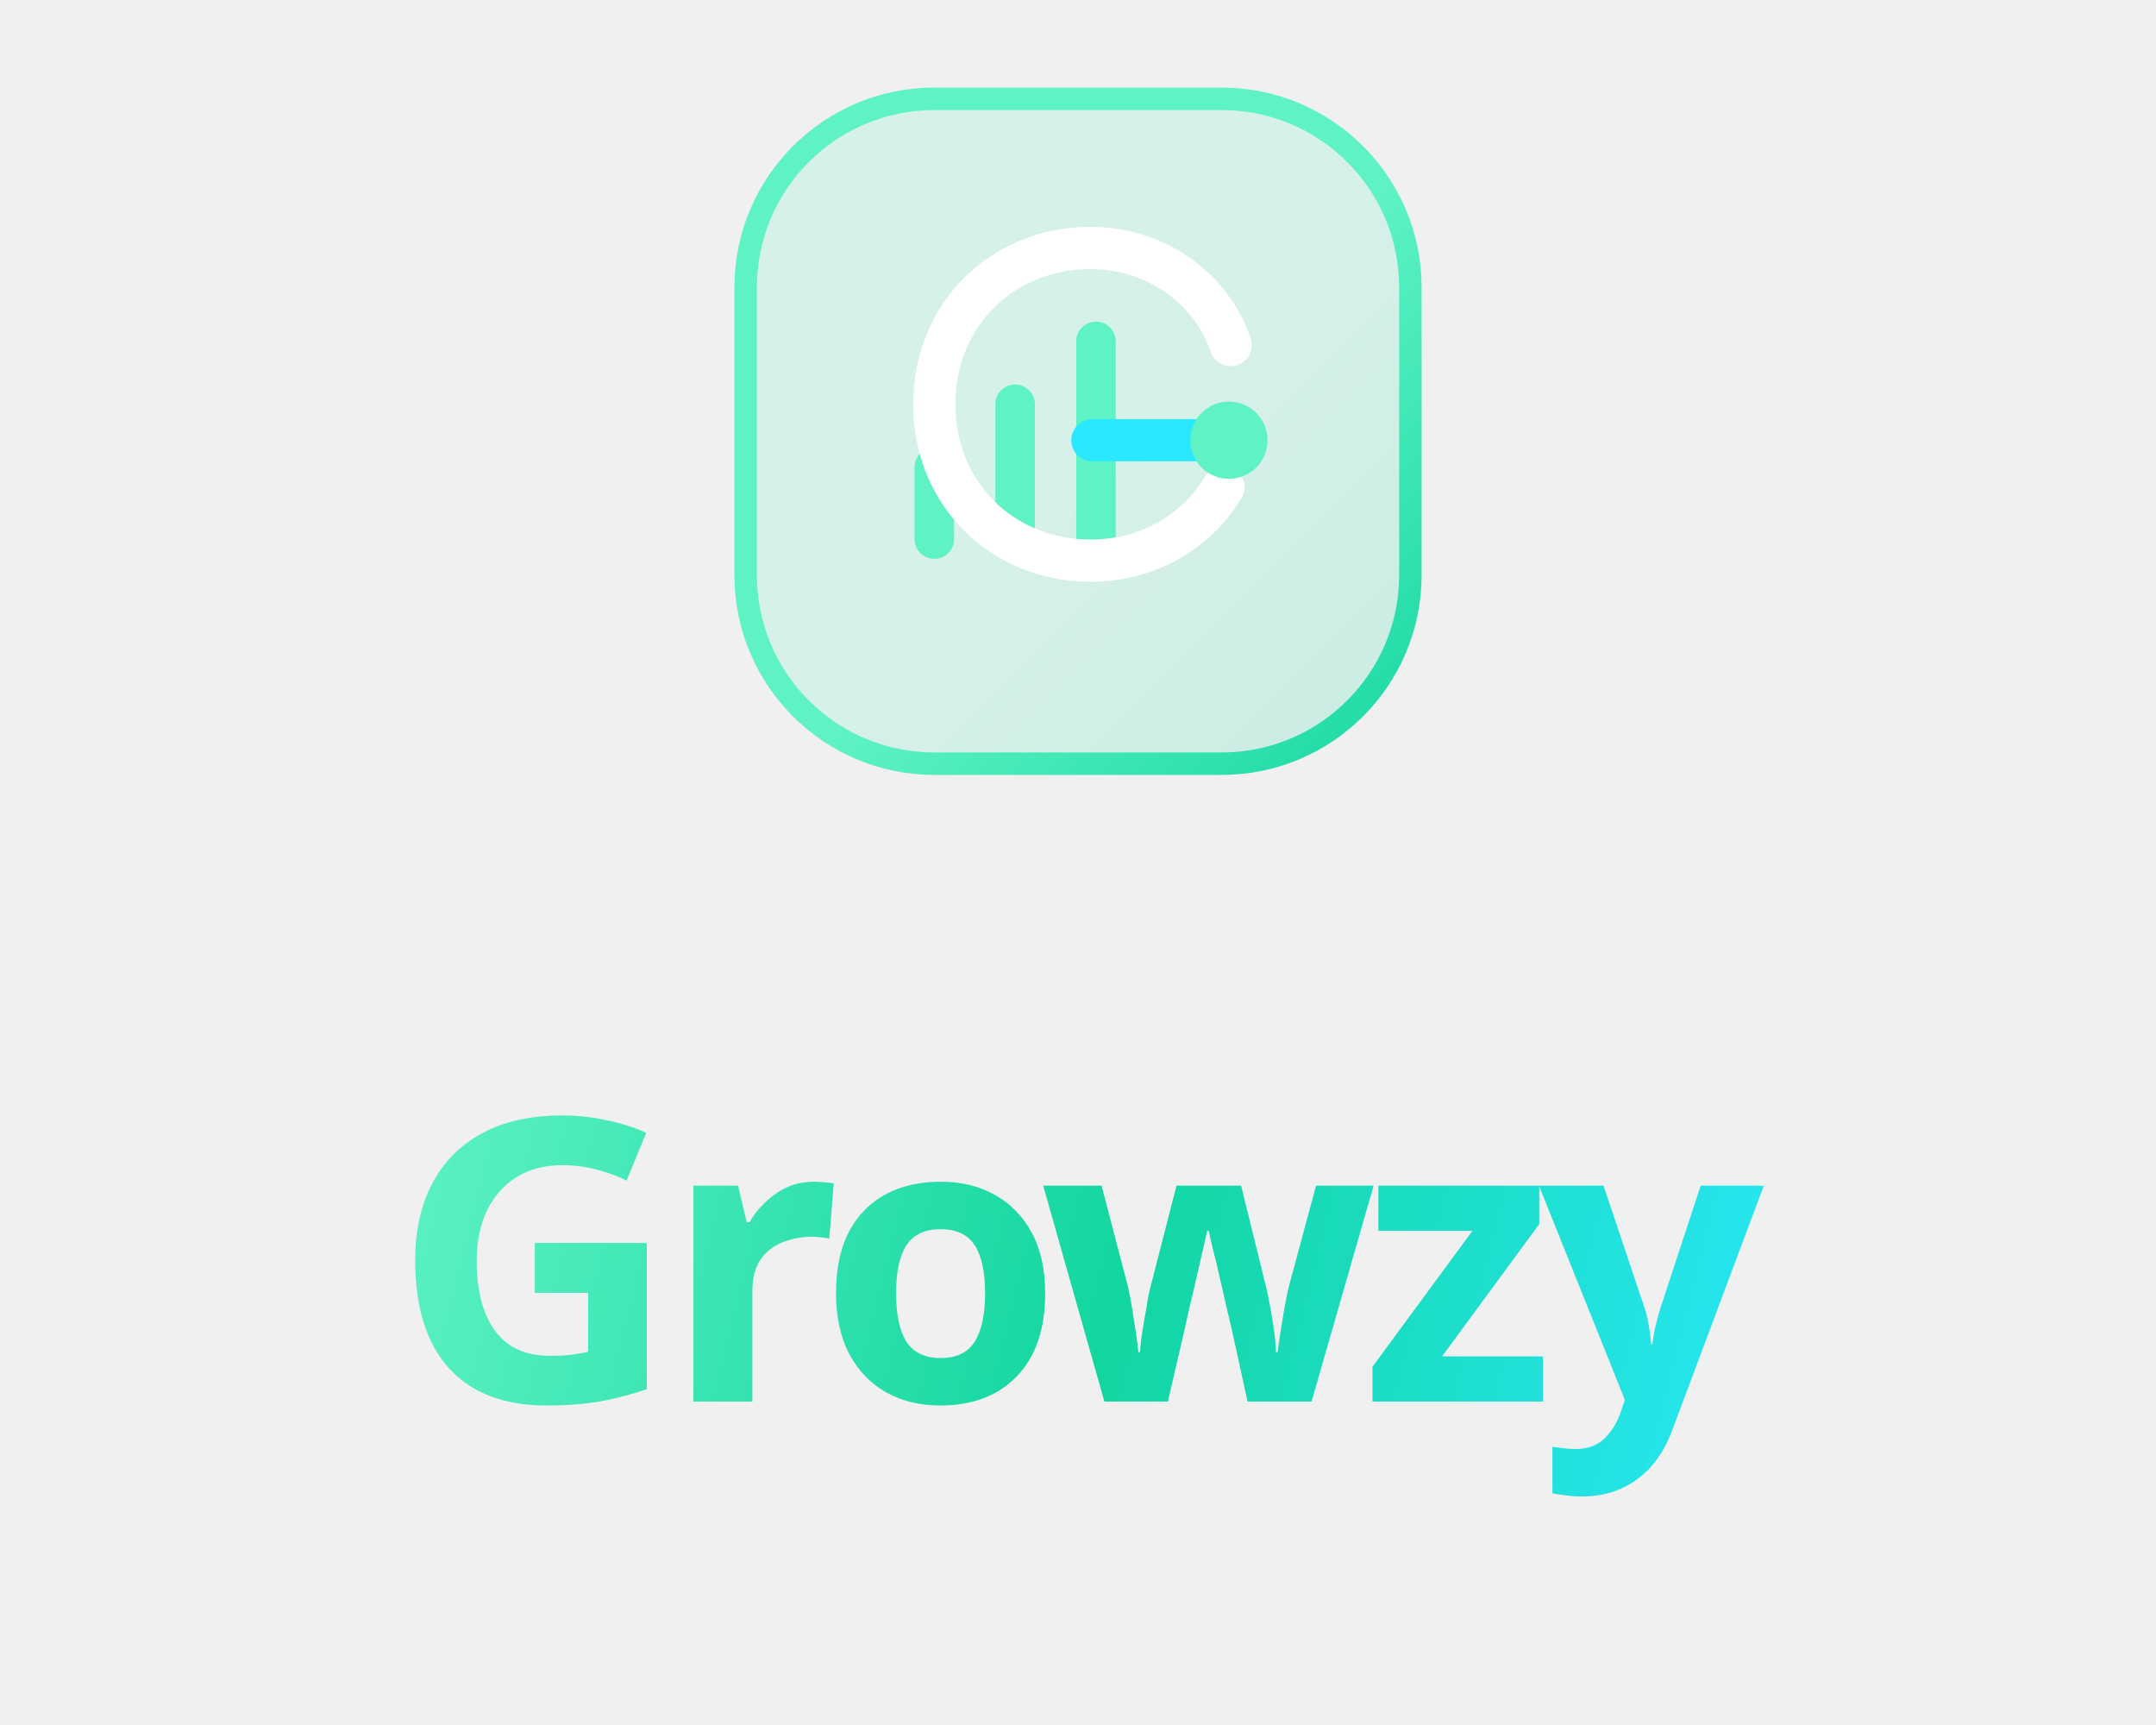
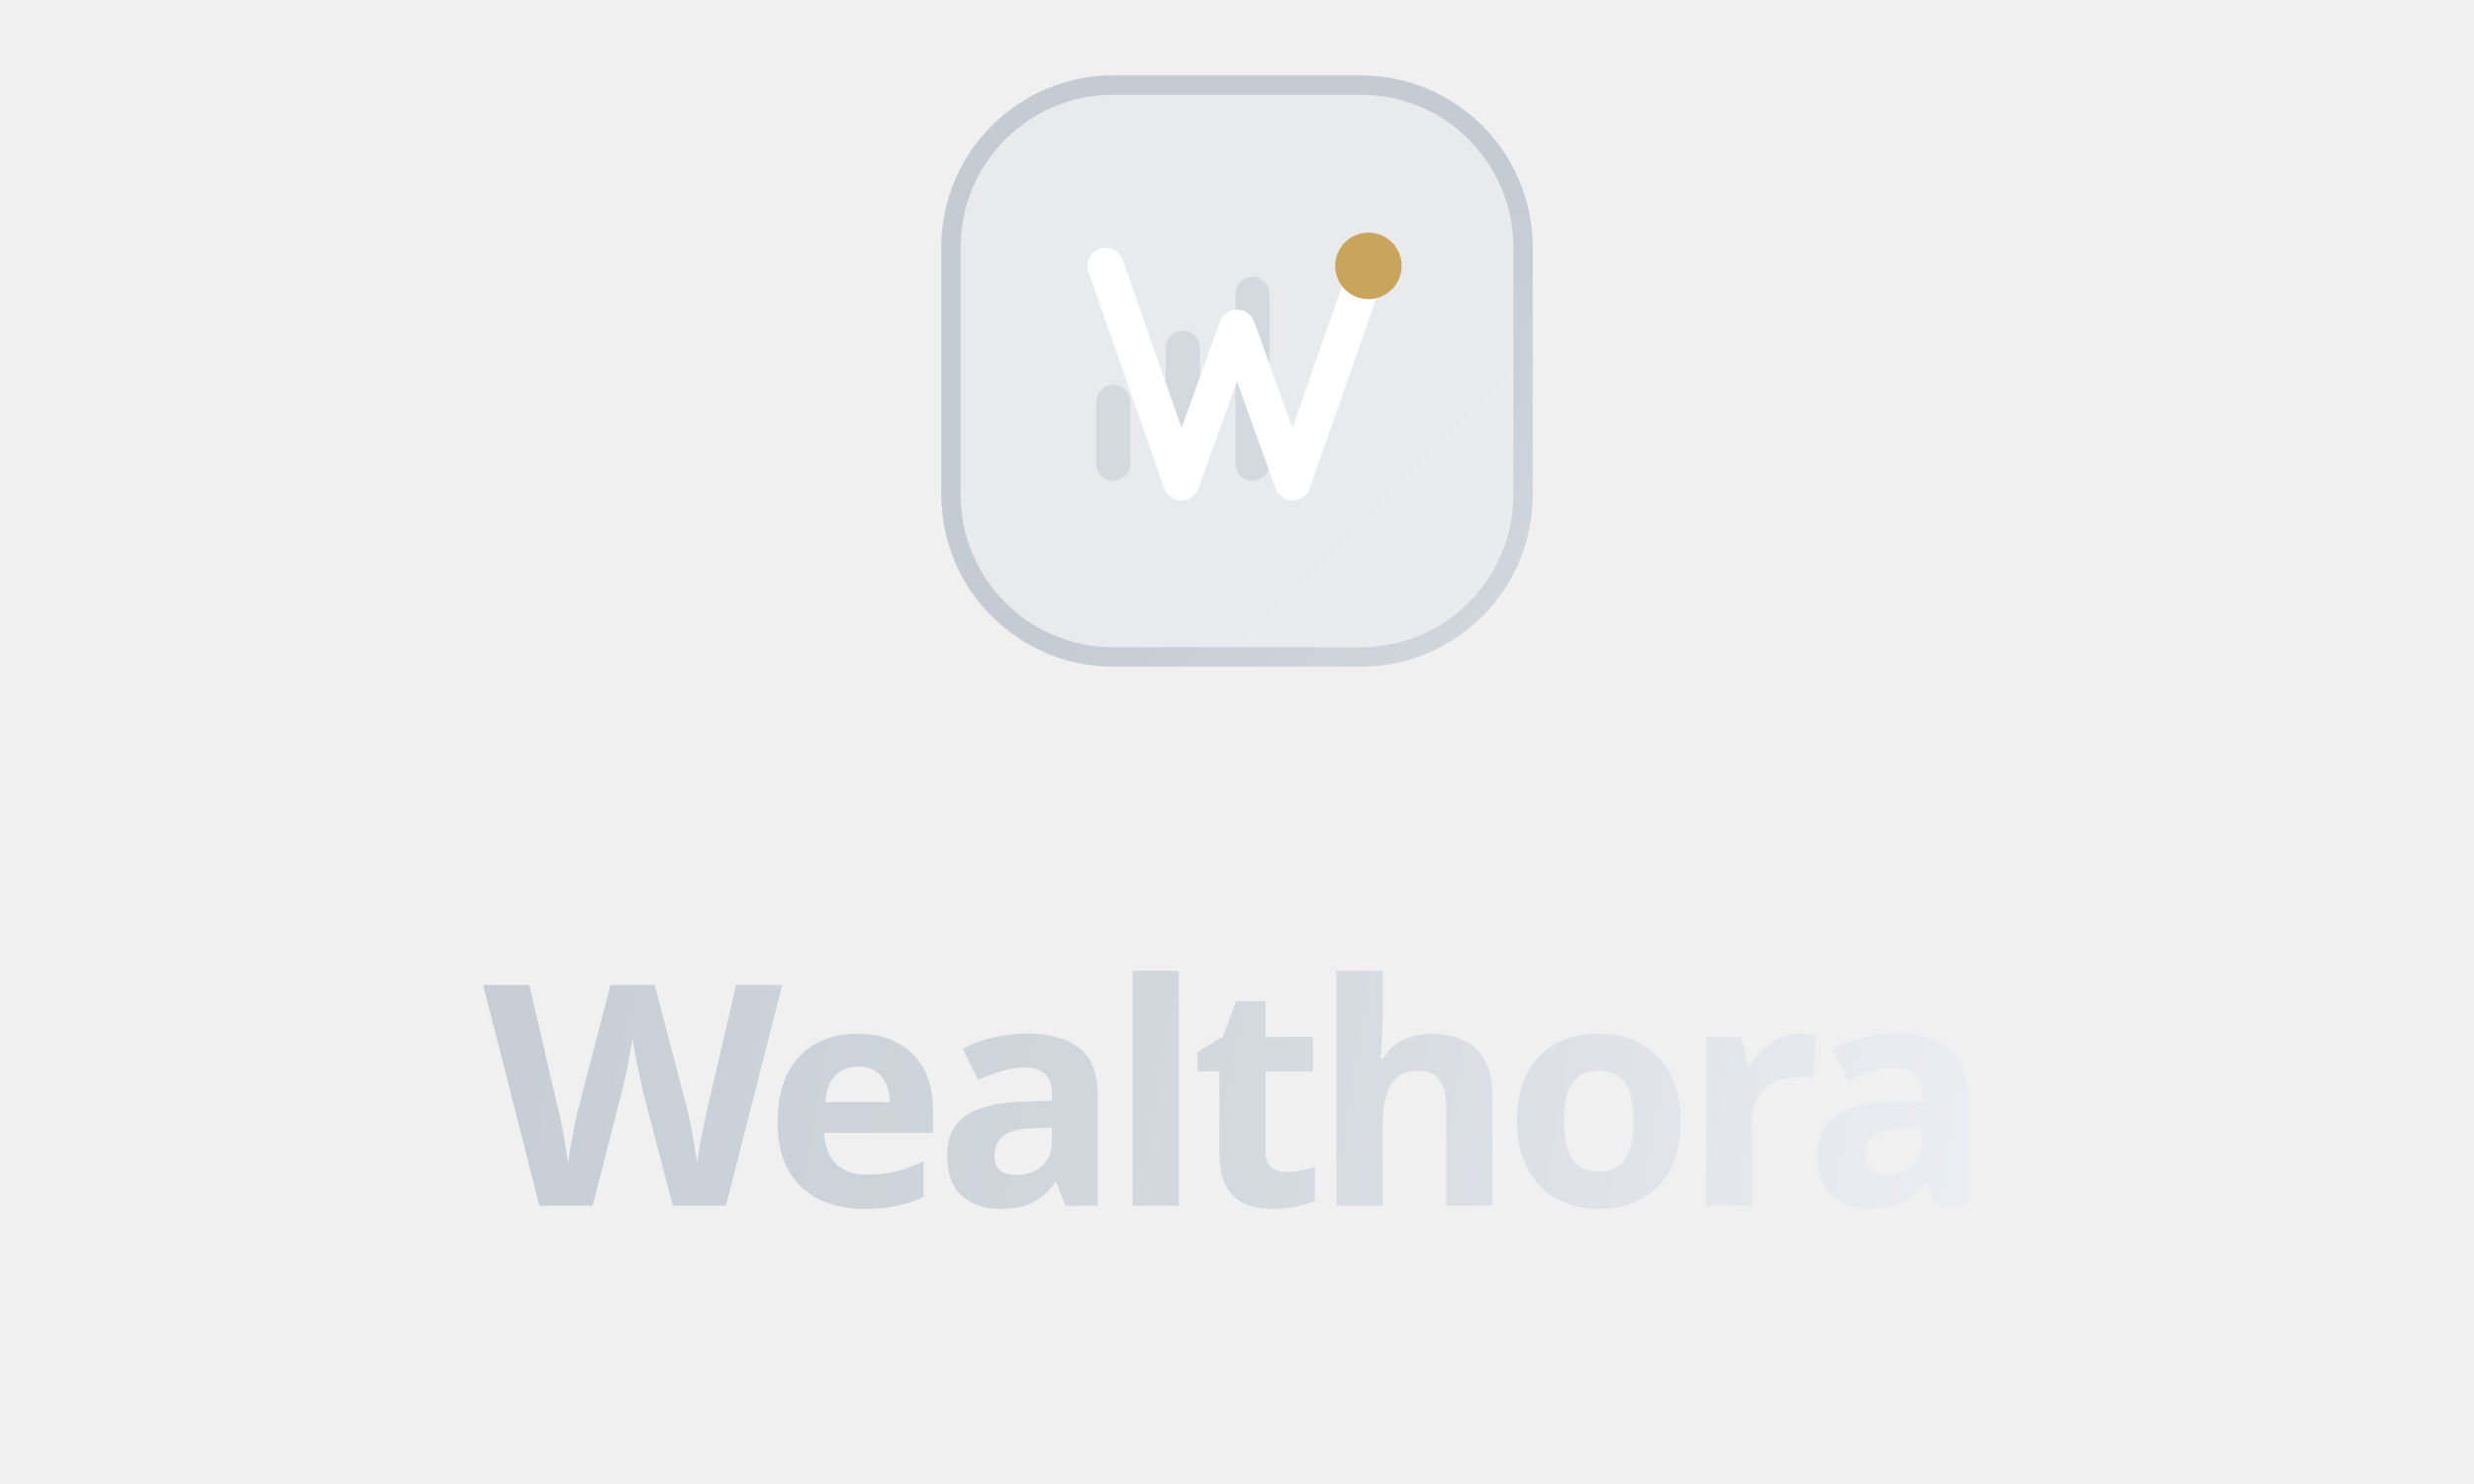
- <svg xmlns="http://www.w3.org/2000/svg" viewBox="0 0 120 96" fill="none">
+ <svg xmlns="http://www.w3.org/2000/svg" viewBox="0 0 160 96" fill="none">
  <defs>
    <linearGradient id="g" x1="40" y1="4" x2="80" y2="44" gradientUnits="userSpaceOnUse">
-       <stop stop-color="#5EF2C4" />
-       <stop offset="0.45" stop-color="#12D6A0" />
-       <stop offset="1" stop-color="#2AE8FF" />
+       <stop stop-color="#C4CBD3" />
+       <stop offset="0.45" stop-color="#D4D9DF" />
+       <stop offset="1" stop-color="#F2F4F7" />
    </linearGradient>
-     <linearGradient id="t" x1="20" y1="70" x2="100" y2="90" gradientUnits="userSpaceOnUse">
-       <stop stop-color="#5EF2C4" />
-       <stop offset="0.5" stop-color="#12D6A0" />
-       <stop offset="1" stop-color="#2AE8FF" />
+     <linearGradient id="t" x1="20" y1="70" x2="140" y2="90" gradientUnits="userSpaceOnUse">
+       <stop stop-color="#C4CBD3" />
+       <stop offset="0.5" stop-color="#D4D9DF" />
+       <stop offset="1" stop-color="#F2F4F7" />
    </linearGradient>
  </defs>
-   <g transform="translate(40 4)">
+   <g transform="translate(60 4)">
    <rect x="1" y="1" width="38" height="38" rx="11" fill="url(#g)" fill-opacity="0.18" />
    <rect x="1.5" y="1.5" width="37" height="37" rx="10.5" stroke="url(#g)" stroke-width="1.25" />
-     <path d="M12 26 V22" stroke="#5EF2C4" stroke-width="2.2" stroke-linecap="round" />
-     <path d="M16.5 26 V18.5" stroke="#5EF2C4" stroke-width="2.2" stroke-linecap="round" />
-     <path d="M21 26 V15" stroke="#5EF2C4" stroke-width="2.2" stroke-linecap="round" />
-     <path d="M28.5 15.2c-1.1-3.2-4.2-5.4-7.8-5.4-4.9 0-8.7 3.7-8.7 8.7s3.8 8.7 8.7 8.7c3.2 0 5.9-1.6 7.4-4.1" stroke="#fff" stroke-width="2.35" stroke-linecap="round" />
-     <path d="M20.8 20.5 H28.2" stroke="#2AE8FF" stroke-width="2.35" stroke-linecap="round" />
-     <circle cx="28.4" cy="20.5" r="2.15" fill="#5EF2C4" />
+     <path d="M12 26 V22" stroke="#D4D9DF" stroke-width="2.2" stroke-linecap="round" />
+     <path d="M16.5 26 V18.5" stroke="#D4D9DF" stroke-width="2.2" stroke-linecap="round" />
+     <path d="M21 26 V15" stroke="#D4D9DF" stroke-width="2.2" stroke-linecap="round" />
+     <path d="M11.5 13.2 L16.4 27.2 L20 17.2 L23.6 27.2 L28.5 13.2" stroke="#fff" stroke-width="2.35" stroke-linecap="round" stroke-linejoin="round" />
+     <circle cx="28.5" cy="13.2" r="2.15" fill="#C9A45C" />
  </g>
-   <text x="60" y="78" text-anchor="middle" fill="url(#t)" font-family="system-ui,Segoe UI,sans-serif" font-size="22" font-weight="650" letter-spacing="-0.04em">Growzy</text>
+   <text x="80" y="78" text-anchor="middle" fill="url(#t)" font-family="system-ui,Segoe UI,sans-serif" font-size="20" font-weight="650" letter-spacing="-0.04em">Wealthora</text>
</svg>
